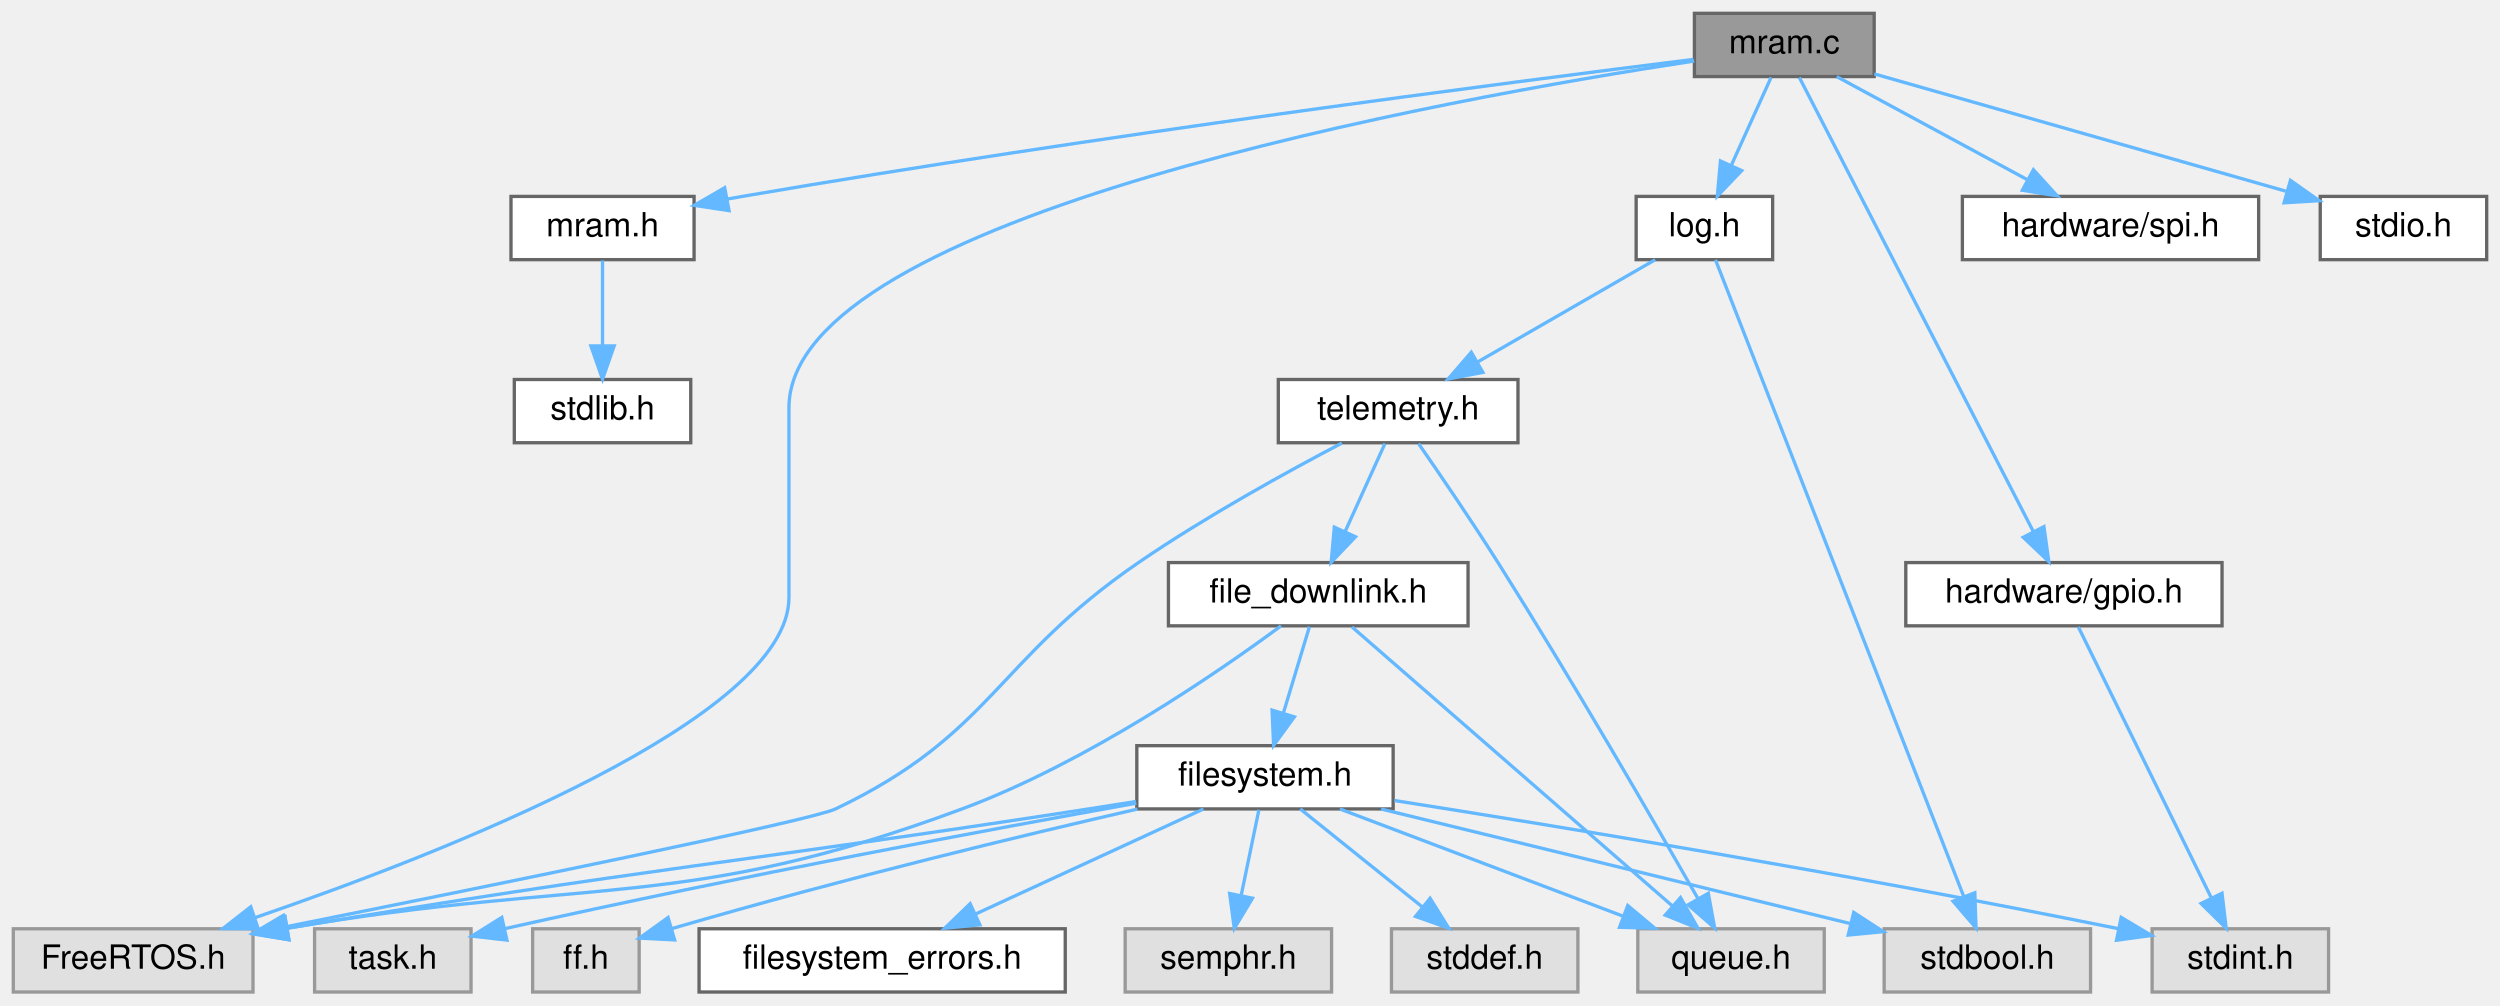
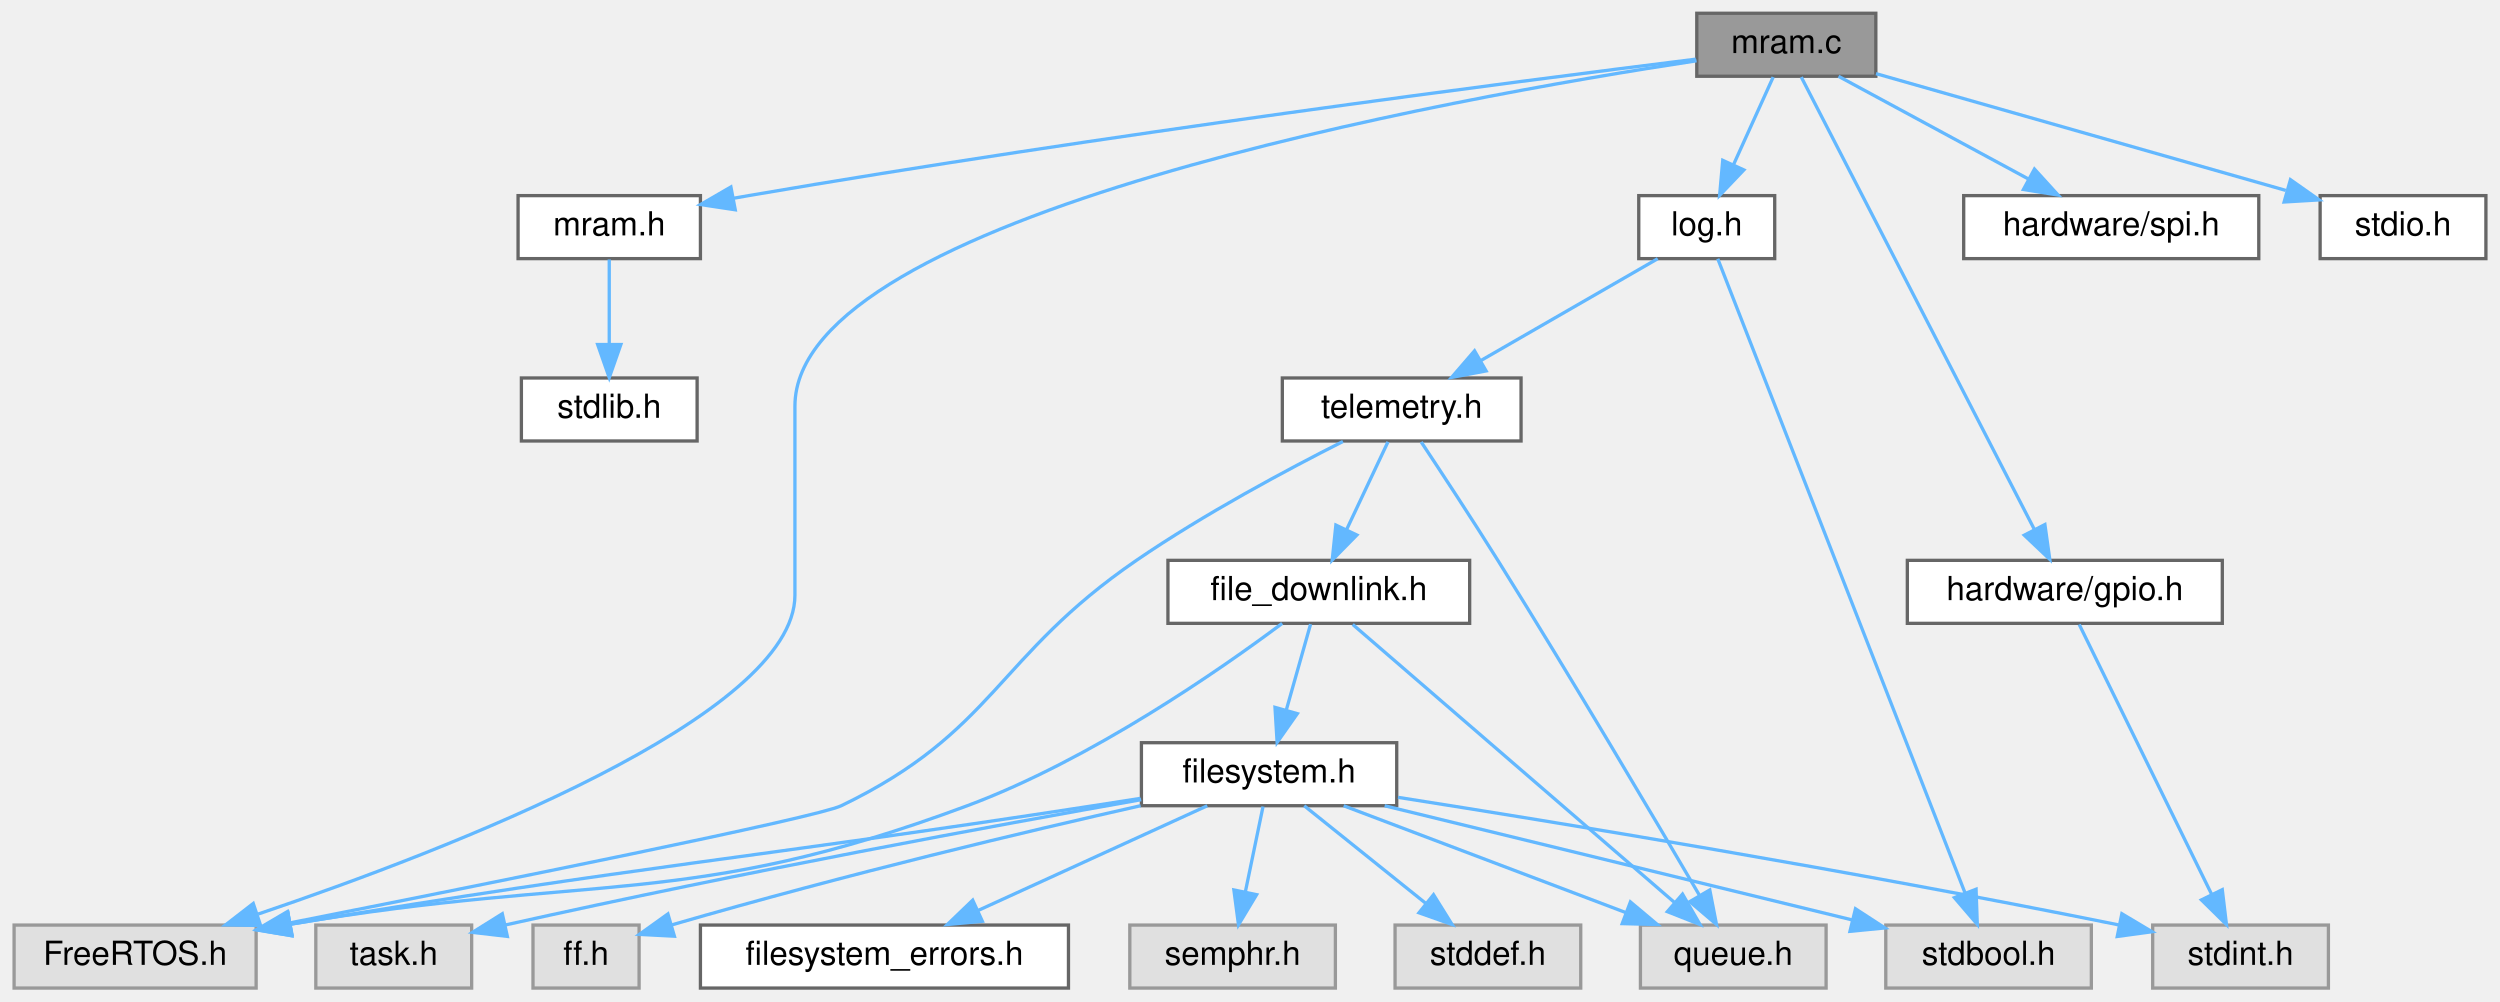
- <svg xmlns="http://www.w3.org/2000/svg" xmlns:xlink="http://www.w3.org/1999/xlink" width="751pt" height="302pt" viewBox="0.00 0.00 751.00 302.00">
+ <svg xmlns="http://www.w3.org/2000/svg" xmlns:xlink="http://www.w3.org/1999/xlink" width="754pt" height="302pt" viewBox="0.00 0.00 753.50 302.00">
  <g id="graph0" class="graph" transform="scale(1 1) rotate(0) translate(4 298)">
    <g id="Node000001" class="node">
      <g id="a_Node000001">
        <a xlink:title=" ">
-           <polygon fill="#999999" stroke="#666666" points="559,-294 505,-294 505,-275 559,-275 559,-294" />
-           <text text-anchor="middle" x="532" y="-282" font-family="Helvetica,sans-Serif" font-size="10.00">mram.c</text>
+           <polygon fill="#999999" stroke="#666666" points="561.5,-294 507.5,-294 507.5,-275 561.5,-275 561.5,-294" />
+           <text text-anchor="middle" x="534.5" y="-282" font-family="Helvetica,sans-Serif" font-size="10.00">mram.c</text>
        </a>
      </g>
    </g>
    <g id="Node000002" class="node">
      <g id="a_Node000002">
        <a xlink:href="mram_8h.html" target="_top" xlink:title="MRAM Driver.">
-           <polygon fill="white" stroke="#666666" points="204.5,-239 149.5,-239 149.5,-220 204.5,-220 204.5,-239" />
-           <text text-anchor="middle" x="177" y="-227" font-family="Helvetica,sans-Serif" font-size="10.00">mram.h</text>
+           <polygon fill="white" stroke="#666666" points="207,-239 152,-239 152,-220 207,-220 207,-239" />
+           <text text-anchor="middle" x="179.5" y="-227" font-family="Helvetica,sans-Serif" font-size="10.00">mram.h</text>
        </a>
      </g>
    </g>
    <g id="edge1_Node000001_Node000002" class="edge">
      <g id="a_edge1_Node000001_Node000002">
        <a xlink:title=" ">
-           <path fill="none" stroke="#63b8ff" d="M504.7,-280.16C450.23,-273.39 324.21,-257.11 219,-239 217.53,-238.75 216.04,-238.48 214.53,-238.21" />
-           <polygon fill="#63b8ff" stroke="#63b8ff" points="215,-234.73 204.52,-236.31 213.69,-241.61 215,-234.73" />
+           <path fill="none" stroke="#63b8ff" d="M507.2,-280.16C452.73,-273.39 326.71,-257.11 221.5,-239 220.03,-238.75 218.54,-238.48 217.03,-238.21" />
+           <polygon fill="#63b8ff" stroke="#63b8ff" points="217.5,-234.73 207.02,-236.31 216.19,-241.61 217.5,-234.73" />
        </a>
      </g>
    </g>
    <g id="Node000004" class="node">
      <g id="a_Node000004">
        <a xlink:title=" ">
-           <polygon fill="#e0e0e0" stroke="#999999" points="72,-19 0,-19 0,0 72,0 72,-19" />
-           <text text-anchor="middle" x="36" y="-7" font-family="Helvetica,sans-Serif" font-size="10.00">FreeRTOS.h</text>
+           <polygon fill="#e0e0e0" stroke="#999999" points="73,-19 0,-19 0,0 73,0 73,-19" />
+           <text text-anchor="middle" x="36.5" y="-7" font-family="Helvetica,sans-Serif" font-size="10.00">FreeRTOS.h</text>
        </a>
      </g>
    </g>
    <g id="edge3_Node000001_Node000004" class="edge">
      <g id="a_edge3_Node000001_Node000004">
        <a xlink:title=" ">
-           <path fill="none" stroke="#63b8ff" d="M504.94,-279.67C431.34,-268.49 233,-233.04 233,-175.5 233,-175.5 233,-175.5 233,-118.5 233,-82.35 129.71,-41.93 72.71,-22.37" />
-           <polygon fill="#63b8ff" stroke="#63b8ff" points="73.57,-18.97 62.98,-19.08 71.33,-25.6 73.57,-18.97" />
+           <path fill="none" stroke="#63b8ff" d="M507.44,-279.67C433.84,-268.49 235.5,-233.04 235.5,-175.5 235.5,-175.5 235.5,-175.5 235.5,-118.5 235.5,-82.07 131.16,-41.77 73.58,-22.31" />
+           <polygon fill="#63b8ff" stroke="#63b8ff" points="74.35,-18.87 63.75,-19.03 72.13,-25.51 74.35,-18.87" />
        </a>
      </g>
    </g>
    <g id="Node000005" class="node">
      <g id="a_Node000005">
        <a xlink:href="spi_8h.html" target="_top" xlink:title=" ">
-           <polygon fill="white" stroke="#666666" points="674.5,-239 585.5,-239 585.5,-220 674.5,-220 674.5,-239" />
-           <text text-anchor="middle" x="630" y="-227" font-family="Helvetica,sans-Serif" font-size="10.00">hardware/spi.h</text>
+           <polygon fill="white" stroke="#666666" points="677,-239 588,-239 588,-220 677,-220 677,-239" />
+           <text text-anchor="middle" x="632.5" y="-227" font-family="Helvetica,sans-Serif" font-size="10.00">hardware/spi.h</text>
        </a>
      </g>
    </g>
    <g id="edge4_Node000001_Node000005" class="edge">
      <g id="a_edge4_Node000001_Node000005">
        <a xlink:title=" ">
-           <path fill="none" stroke="#63b8ff" d="M547.75,-274.98C563.23,-266.61 587.09,-253.7 605.14,-243.95" />
-           <polygon fill="#63b8ff" stroke="#63b8ff" points="606.84,-247.01 613.97,-239.17 603.51,-240.85 606.84,-247.01" />
+           <path fill="none" stroke="#63b8ff" d="M550.25,-274.98C565.73,-266.61 589.59,-253.7 607.64,-243.95" />
+           <polygon fill="#63b8ff" stroke="#63b8ff" points="609.34,-247.01 616.47,-239.17 606.01,-240.85 609.34,-247.01" />
        </a>
      </g>
    </g>
    <g id="Node000006" class="node">
      <g id="a_Node000006">
        <a xlink:href="gpio_8h.html" target="_top" xlink:title=" ">
-           <polygon fill="white" stroke="#666666" points="663.5,-129 568.5,-129 568.5,-110 663.5,-110 663.5,-129" />
-           <text text-anchor="middle" x="616" y="-117" font-family="Helvetica,sans-Serif" font-size="10.00">hardware/gpio.h</text>
+           <polygon fill="white" stroke="#666666" points="666,-129 571,-129 571,-110 666,-110 666,-129" />
+           <text text-anchor="middle" x="618.5" y="-117" font-family="Helvetica,sans-Serif" font-size="10.00">hardware/gpio.h</text>
        </a>
      </g>
    </g>
    <g id="edge5_Node000001_Node000006" class="edge">
      <g id="a_edge5_Node000001_Node000006">
        <a xlink:title=" ">
-           <path fill="none" stroke="#63b8ff" d="M536.52,-274.74C549.79,-248.98 588.88,-173.13 606.81,-138.33" />
-           <polygon fill="#63b8ff" stroke="#63b8ff" points="609.99,-139.8 611.46,-129.31 603.77,-136.59 609.99,-139.8" />
+           <path fill="none" stroke="#63b8ff" d="M539.02,-274.74C552.29,-248.98 591.38,-173.13 609.31,-138.33" />
+           <polygon fill="#63b8ff" stroke="#63b8ff" points="612.49,-139.8 613.96,-129.31 606.27,-136.59 612.49,-139.8" />
        </a>
      </g>
    </g>
    <g id="Node000008" class="node">
      <g id="a_Node000008">
        <a xlink:href="log_8h.html" target="_top" xlink:title=" ">
-           <polygon fill="white" stroke="#666666" points="528.5,-239 487.5,-239 487.5,-220 528.5,-220 528.5,-239" />
-           <text text-anchor="middle" x="508" y="-227" font-family="Helvetica,sans-Serif" font-size="10.00">log.h</text>
+           <polygon fill="white" stroke="#666666" points="531,-239 490,-239 490,-220 531,-220 531,-239" />
+           <text text-anchor="middle" x="510.5" y="-227" font-family="Helvetica,sans-Serif" font-size="10.00">log.h</text>
        </a>
      </g>
    </g>
    <g id="edge7_Node000001_Node000008" class="edge">
      <g id="a_edge7_Node000001_Node000008">
        <a xlink:title=" ">
-           <path fill="none" stroke="#63b8ff" d="M528.04,-274.75C524.79,-267.57 520.08,-257.18 516.05,-248.27" />
-           <polygon fill="#63b8ff" stroke="#63b8ff" points="519.2,-246.75 511.89,-239.09 512.83,-249.64 519.2,-246.75" />
+           <path fill="none" stroke="#63b8ff" d="M530.54,-274.75C527.29,-267.57 522.58,-257.18 518.55,-248.27" />
+           <polygon fill="#63b8ff" stroke="#63b8ff" points="521.7,-246.75 514.39,-239.09 515.33,-249.64 521.7,-246.75" />
        </a>
      </g>
    </g>
    <g id="Node000019" class="node">
      <g id="a_Node000019">
        <a xlink:href="stdio_8h.html" target="_top" xlink:title=" ">
-           <polygon fill="white" stroke="#666666" points="743,-239 693,-239 693,-220 743,-220 743,-239" />
-           <text text-anchor="middle" x="718" y="-227" font-family="Helvetica,sans-Serif" font-size="10.00">stdio.h</text>
+           <polygon fill="white" stroke="#666666" points="745.5,-239 695.5,-239 695.5,-220 745.5,-220 745.5,-239" />
+           <text text-anchor="middle" x="720.5" y="-227" font-family="Helvetica,sans-Serif" font-size="10.00">stdio.h</text>
        </a>
      </g>
    </g>
    <g id="edge25_Node000001_Node000019" class="edge">
      <g id="a_edge25_Node000001_Node000019">
        <a xlink:title=" ">
-           <path fill="none" stroke="#63b8ff" d="M559.05,-275.79C591.69,-266.49 646.68,-250.82 682.65,-240.57" />
-           <polygon fill="#63b8ff" stroke="#63b8ff" points="684.05,-243.81 692.71,-237.71 682.14,-237.08 684.05,-243.81" />
+           <path fill="none" stroke="#63b8ff" d="M561.55,-275.79C594.19,-266.49 649.18,-250.82 685.15,-240.57" />
+           <polygon fill="#63b8ff" stroke="#63b8ff" points="686.55,-243.81 695.21,-237.71 684.64,-237.08 686.55,-243.81" />
        </a>
      </g>
    </g>
    <g id="Node000003" class="node">
      <g id="a_Node000003">
        <a xlink:href="stdlib_8h.html" target="_top" xlink:title=" ">
-           <polygon fill="white" stroke="#666666" points="203.5,-184 150.5,-184 150.5,-165 203.5,-165 203.5,-184" />
-           <text text-anchor="middle" x="177" y="-172" font-family="Helvetica,sans-Serif" font-size="10.00">stdlib.h</text>
+           <polygon fill="white" stroke="#666666" points="206,-184 153,-184 153,-165 206,-165 206,-184" />
+           <text text-anchor="middle" x="179.5" y="-172" font-family="Helvetica,sans-Serif" font-size="10.00">stdlib.h</text>
        </a>
      </g>
    </g>
    <g id="edge2_Node000002_Node000003" class="edge">
      <g id="a_edge2_Node000002_Node000003">
        <a xlink:title=" ">
-           <path fill="none" stroke="#63b8ff" d="M177,-219.75C177,-212.8 177,-202.85 177,-194.13" />
-           <polygon fill="#63b8ff" stroke="#63b8ff" points="180.5,-194.09 177,-184.09 173.5,-194.09 180.5,-194.09" />
+           <path fill="none" stroke="#63b8ff" d="M179.5,-219.75C179.5,-212.8 179.5,-202.85 179.5,-194.13" />
+           <polygon fill="#63b8ff" stroke="#63b8ff" points="183,-194.09 179.5,-184.09 176,-194.09 183,-194.09" />
        </a>
      </g>
    </g>
    <g id="Node000007" class="node">
      <g id="a_Node000007">
        <a xlink:title=" ">
-           <polygon fill="#e0e0e0" stroke="#999999" points="695.5,-19 642.5,-19 642.5,0 695.5,0 695.5,-19" />
-           <text text-anchor="middle" x="669" y="-7" font-family="Helvetica,sans-Serif" font-size="10.00">stdint.h</text>
+           <polygon fill="#e0e0e0" stroke="#999999" points="698,-19 645,-19 645,0 698,0 698,-19" />
+           <text text-anchor="middle" x="671.5" y="-7" font-family="Helvetica,sans-Serif" font-size="10.00">stdint.h</text>
        </a>
      </g>
    </g>
    <g id="edge6_Node000006_Node000007" class="edge">
      <g id="a_edge6_Node000006_Node000007">
        <a xlink:title=" ">
-           <path fill="none" stroke="#63b8ff" d="M620.34,-109.66C629.04,-91.93 648.77,-51.73 660.26,-28.32" />
-           <polygon fill="#63b8ff" stroke="#63b8ff" points="663.49,-29.68 664.75,-19.16 657.2,-26.59 663.49,-29.68" />
+           <path fill="none" stroke="#63b8ff" d="M622.84,-109.66C631.54,-91.93 651.27,-51.73 662.76,-28.32" />
+           <polygon fill="#63b8ff" stroke="#63b8ff" points="665.99,-29.68 667.25,-19.16 659.7,-26.59 665.99,-29.68" />
        </a>
      </g>
    </g>
    <g id="Node000009" class="node">
      <g id="a_Node000009">
        <a xlink:href="telemetry_8h.html" target="_top" xlink:title="Functions for packaging and queuing telemetry packets for sending.">
-           <polygon fill="white" stroke="#666666" points="452,-184 380,-184 380,-165 452,-165 452,-184" />
-           <text text-anchor="middle" x="416" y="-172" font-family="Helvetica,sans-Serif" font-size="10.00">telemetry.h</text>
+           <polygon fill="white" stroke="#666666" points="454.5,-184 382.5,-184 382.5,-165 454.5,-165 454.5,-184" />
+           <text text-anchor="middle" x="418.5" y="-172" font-family="Helvetica,sans-Serif" font-size="10.00">telemetry.h</text>
        </a>
      </g>
    </g>
    <g id="edge8_Node000008_Node000009" class="edge">
      <g id="a_edge8_Node000008_Node000009">
        <a xlink:title=" ">
-           <path fill="none" stroke="#63b8ff" d="M493.22,-219.98C478.82,-211.69 456.69,-198.94 439.81,-189.22" />
-           <polygon fill="#63b8ff" stroke="#63b8ff" points="441.46,-186.13 431.05,-184.17 437.97,-192.19 441.46,-186.13" />
+           <path fill="none" stroke="#63b8ff" d="M495.72,-219.98C481.32,-211.69 459.19,-198.94 442.31,-189.22" />
+           <polygon fill="#63b8ff" stroke="#63b8ff" points="443.96,-186.13 433.55,-184.17 440.47,-192.19 443.96,-186.13" />
        </a>
      </g>
    </g>
    <g id="Node000018" class="node">
      <g id="a_Node000018">
        <a xlink:title=" ">
-           <polygon fill="#e0e0e0" stroke="#999999" points="624,-19 562,-19 562,0 624,0 624,-19" />
-           <text text-anchor="middle" x="593" y="-7" font-family="Helvetica,sans-Serif" font-size="10.00">stdbool.h</text>
+           <polygon fill="#e0e0e0" stroke="#999999" points="626.5,-19 564.5,-19 564.5,0 626.5,0 626.5,-19" />
+           <text text-anchor="middle" x="595.5" y="-7" font-family="Helvetica,sans-Serif" font-size="10.00">stdbool.h</text>
        </a>
      </g>
    </g>
    <g id="edge24_Node000008_Node000018" class="edge">
      <g id="a_edge24_Node000008_Node000018">
        <a xlink:title=" ">
-           <path fill="none" stroke="#63b8ff" d="M511.33,-219.95C523.89,-187.74 568.54,-73.23 585.96,-28.55" />
-           <polygon fill="#63b8ff" stroke="#63b8ff" points="589.23,-29.81 589.6,-19.22 582.7,-27.27 589.23,-29.81" />
+           <path fill="none" stroke="#63b8ff" d="M513.83,-219.95C526.39,-187.74 571.04,-73.23 588.46,-28.55" />
+           <polygon fill="#63b8ff" stroke="#63b8ff" points="591.73,-29.81 592.1,-19.22 585.2,-27.27 591.73,-29.81" />
        </a>
      </g>
    </g>
    <g id="edge9_Node000009_Node000004" class="edge">
      <g id="a_edge9_Node000009_Node000004">
        <a xlink:title=" ">
-           <path fill="none" stroke="#63b8ff" d="M399.09,-164.89C382.96,-156.44 358.19,-142.83 338,-129 294.99,-99.54 294.05,-77.45 247,-55 239.53,-51.44 141.77,-31.58 81.97,-19.62" />
-           <polygon fill="#63b8ff" stroke="#63b8ff" points="82.49,-16.16 72,-17.63 81.12,-23.02 82.49,-16.16" />
+           <path fill="none" stroke="#63b8ff" d="M400.78,-164.85C384.19,-156.47 358.95,-143.01 338.5,-129 296.06,-99.93 295.83,-77.37 249.5,-55 242,-51.38 143.81,-31.64 83.4,-19.7" />
+           <polygon fill="#63b8ff" stroke="#63b8ff" points="83.81,-16.21 73.32,-17.71 82.45,-23.08 83.81,-16.21" />
        </a>
      </g>
    </g>
    <g id="Node000010" class="node">
      <g id="a_Node000010">
        <a xlink:title=" ">
-           <polygon fill="#e0e0e0" stroke="#999999" points="544,-19 488,-19 488,0 544,0 544,-19" />
-           <text text-anchor="middle" x="516" y="-7" font-family="Helvetica,sans-Serif" font-size="10.00">queue.h</text>
+           <polygon fill="#e0e0e0" stroke="#999999" points="546.5,-19 490.5,-19 490.5,0 546.5,0 546.5,-19" />
+           <text text-anchor="middle" x="518.5" y="-7" font-family="Helvetica,sans-Serif" font-size="10.00">queue.h</text>
        </a>
      </g>
    </g>
    <g id="edge10_Node000009_Node000010" class="edge">
      <g id="a_edge10_Node000009_Node000010">
        <a xlink:title=" ">
-           <path fill="none" stroke="#63b8ff" d="M422.13,-164.74C428.31,-155.84 438.04,-141.6 446,-129 468.33,-93.65 492.84,-51.25 506.12,-27.97" />
-           <polygon fill="#63b8ff" stroke="#63b8ff" points="509.18,-29.65 511.08,-19.23 503.1,-26.2 509.18,-29.65" />
+           <path fill="none" stroke="#63b8ff" d="M424.38,-164.7C430.31,-155.77 439.68,-141.51 447.5,-129 469.75,-93.41 494.76,-51.1 508.36,-27.89" />
+           <polygon fill="#63b8ff" stroke="#63b8ff" points="511.42,-29.59 513.44,-19.19 505.37,-26.06 511.42,-29.59" />
        </a>
      </g>
    </g>
    <g id="Node000011" class="node">
      <g id="a_Node000011">
        <a xlink:href="file__downlink_8h.html" target="_top" xlink:title=" ">
-           <polygon fill="white" stroke="#666666" points="437,-129 347,-129 347,-110 437,-110 437,-129" />
-           <text text-anchor="middle" x="392" y="-117" font-family="Helvetica,sans-Serif" font-size="10.00">file_downlink.h</text>
+           <polygon fill="white" stroke="#666666" points="439,-129 348,-129 348,-110 439,-110 439,-129" />
+           <text text-anchor="middle" x="393.5" y="-117" font-family="Helvetica,sans-Serif" font-size="10.00">file_downlink.h</text>
        </a>
      </g>
    </g>
    <g id="edge11_Node000009_Node000011" class="edge">
      <g id="a_edge11_Node000009_Node000011">
        <a xlink:title=" ">
-           <path fill="none" stroke="#63b8ff" d="M412.04,-164.75C408.79,-157.57 404.08,-147.18 400.05,-138.27" />
-           <polygon fill="#63b8ff" stroke="#63b8ff" points="403.2,-136.75 395.89,-129.09 396.83,-139.64 403.2,-136.75" />
+           <path fill="none" stroke="#63b8ff" d="M414.37,-164.75C410.99,-157.57 406.08,-147.18 401.88,-138.27" />
+           <polygon fill="#63b8ff" stroke="#63b8ff" points="404.98,-136.64 397.55,-129.09 398.65,-139.63 404.98,-136.64" />
        </a>
      </g>
    </g>
    <g id="edge12_Node000011_Node000004" class="edge">
      <g id="a_edge12_Node000011_Node000004">
        <a xlink:title=" ">
-           <path fill="none" stroke="#63b8ff" d="M380.82,-109.99C362.09,-96.16 322.67,-68.97 285,-55 201.63,-24.08 173.49,-34.74 82.27,-19.16" />
-           <polygon fill="#63b8ff" stroke="#63b8ff" points="82.8,-15.7 72.34,-17.4 81.58,-22.59 82.8,-15.7" />
+           <path fill="none" stroke="#63b8ff" d="M382.45,-109.98C363.91,-96.13 324.89,-68.92 287.5,-55 203.37,-23.68 174.89,-34.79 83.3,-19.25" />
+           <polygon fill="#63b8ff" stroke="#63b8ff" points="83.78,-15.78 73.33,-17.5 82.57,-22.68 83.78,-15.78" />
        </a>
      </g>
    </g>
    <g id="edge13_Node000011_Node000010" class="edge">
      <g id="a_edge13_Node000011_Node000010">
        <a xlink:title=" ">
-           <path fill="none" stroke="#63b8ff" d="M402.15,-109.66C423.23,-91.3 472.01,-48.81 498.36,-25.87" />
-           <polygon fill="#63b8ff" stroke="#63b8ff" points="500.82,-28.37 506.06,-19.16 496.22,-23.09 500.82,-28.37" />
+           <path fill="none" stroke="#63b8ff" d="M403.73,-109.66C424.99,-91.3 474.16,-48.81 500.71,-25.87" />
+           <polygon fill="#63b8ff" stroke="#63b8ff" points="503.2,-28.34 508.48,-19.16 498.62,-23.05 503.2,-28.34" />
        </a>
      </g>
    </g>
    <g id="Node000012" class="node">
      <g id="a_Node000012">
        <a xlink:href="filesystem_8h.html" target="_top" xlink:title="Handles file system operations and management.">
-           <polygon fill="white" stroke="#666666" points="414.5,-74 337.5,-74 337.5,-55 414.5,-55 414.5,-74" />
-           <text text-anchor="middle" x="376" y="-62" font-family="Helvetica,sans-Serif" font-size="10.00">filesystem.h</text>
+           <polygon fill="white" stroke="#666666" points="417,-74 340,-74 340,-55 417,-55 417,-74" />
+           <text text-anchor="middle" x="378.5" y="-62" font-family="Helvetica,sans-Serif" font-size="10.00">filesystem.h</text>
        </a>
      </g>
    </g>
    <g id="edge14_Node000011_Node000012" class="edge">
      <g id="a_edge14_Node000011_Node000012">
        <a xlink:title=" ">
-           <path fill="none" stroke="#63b8ff" d="M389.36,-109.75C387.24,-102.72 384.19,-92.62 381.54,-83.84" />
-           <polygon fill="#63b8ff" stroke="#63b8ff" points="384.83,-82.65 378.59,-74.09 378.13,-84.67 384.83,-82.65" />
+           <path fill="none" stroke="#63b8ff" d="M391.02,-109.75C389.04,-102.72 386.18,-92.62 383.69,-83.84" />
+           <polygon fill="#63b8ff" stroke="#63b8ff" points="387.02,-82.76 380.93,-74.09 380.29,-84.66 387.02,-82.76" />
        </a>
      </g>
    </g>
    <g id="edge15_Node000012_Node000004" class="edge">
      <g id="a_edge15_Node000012_Node000004">
        <a xlink:title=" ">
-           <path fill="none" stroke="#63b8ff" d="M337.22,-57.23C332.43,-56.47 327.6,-55.71 323,-55 218.69,-38.88 189.89,-37.18 82.29,-19.16" />
-           <polygon fill="#63b8ff" stroke="#63b8ff" points="82.77,-15.7 72.33,-17.49 81.61,-22.6 82.77,-15.7" />
+           <path fill="none" stroke="#63b8ff" d="M339.72,-57.22C334.93,-56.47 330.11,-55.71 325.5,-55 220.33,-38.81 191.28,-37.26 83.31,-19.25" />
+           <polygon fill="#63b8ff" stroke="#63b8ff" points="83.76,-15.78 73.32,-17.58 82.6,-22.68 83.76,-15.78" />
        </a>
      </g>
    </g>
    <g id="edge22_Node000012_Node000007" class="edge">
      <g id="a_edge22_Node000012_Node000007">
        <a xlink:title=" ">
-           <path fill="none" stroke="#63b8ff" d="M414.89,-57.52C463.42,-49.88 549.18,-35.86 632.43,-19.01" />
-           <polygon fill="#63b8ff" stroke="#63b8ff" points="633.2,-22.42 642.3,-16.99 631.81,-15.56 633.2,-22.42" />
+           <path fill="none" stroke="#63b8ff" d="M417.39,-57.52C465.92,-49.88 551.68,-35.86 634.93,-19.01" />
+           <polygon fill="#63b8ff" stroke="#63b8ff" points="635.7,-22.42 644.8,-16.99 634.31,-15.56 635.7,-22.42" />
        </a>
      </g>
    </g>
    <g id="edge16_Node000012_Node000010" class="edge">
      <g id="a_edge16_Node000012_Node000010">
        <a xlink:title=" ">
-           <path fill="none" stroke="#63b8ff" d="M398.49,-54.98C421.52,-46.27 457.54,-32.63 483.63,-22.75" />
-           <polygon fill="#63b8ff" stroke="#63b8ff" points="484.98,-25.98 493.1,-19.17 482.51,-19.44 484.98,-25.98" />
+           <path fill="none" stroke="#63b8ff" d="M400.99,-54.98C424.02,-46.27 460.04,-32.63 486.13,-22.75" />
+           <polygon fill="#63b8ff" stroke="#63b8ff" points="487.48,-25.98 495.6,-19.17 485.01,-19.44 487.48,-25.98" />
        </a>
      </g>
    </g>
    <g id="Node000013" class="node">
      <g id="a_Node000013">
        <a xlink:title=" ">
-           <polygon fill="#e0e0e0" stroke="#999999" points="137.5,-19 90.5,-19 90.5,0 137.5,0 137.5,-19" />
-           <text text-anchor="middle" x="114" y="-7" font-family="Helvetica,sans-Serif" font-size="10.00">task.h</text>
+           <polygon fill="#e0e0e0" stroke="#999999" points="138,-19 91,-19 91,0 138,0 138,-19" />
+           <text text-anchor="middle" x="114.5" y="-7" font-family="Helvetica,sans-Serif" font-size="10.00">task.h</text>
        </a>
      </g>
    </g>
    <g id="edge17_Node000012_Node000013" class="edge">
      <g id="a_edge17_Node000012_Node000013">
        <a xlink:title=" ">
-           <path fill="none" stroke="#63b8ff" d="M337.36,-56.72C293.68,-48.9 220.22,-35.26 147.54,-19.01" />
-           <polygon fill="#63b8ff" stroke="#63b8ff" points="148.28,-15.58 137.75,-16.8 146.74,-22.41 148.28,-15.58" />
+           <path fill="none" stroke="#63b8ff" d="M339.93,-56.82C295.92,-49.04 221.58,-35.38 148.13,-19.02" />
+           <polygon fill="#63b8ff" stroke="#63b8ff" points="148.77,-15.58 138.25,-16.8 147.24,-22.41 148.77,-15.58" />
        </a>
      </g>
    </g>
    <g id="Node000014" class="node">
      <g id="a_Node000014">
        <a xlink:title=" ">
-           <polygon fill="#e0e0e0" stroke="#999999" points="188,-19 156,-19 156,0 188,0 188,-19" />
-           <text text-anchor="middle" x="172" y="-7" font-family="Helvetica,sans-Serif" font-size="10.00">ff.h</text>
+           <polygon fill="#e0e0e0" stroke="#999999" points="188.5,-19 156.5,-19 156.5,0 188.5,0 188.5,-19" />
+           <text text-anchor="middle" x="172.5" y="-7" font-family="Helvetica,sans-Serif" font-size="10.00">ff.h</text>
        </a>
      </g>
    </g>
    <g id="edge18_Node000012_Node000014" class="edge">
      <g id="a_edge18_Node000012_Node000014">
        <a xlink:title=" ">
-           <path fill="none" stroke="#63b8ff" d="M337.69,-54.96C303.34,-47.08 251.39,-34.64 197.75,-19.03" />
-           <polygon fill="#63b8ff" stroke="#63b8ff" points="198.66,-15.65 188.07,-16.19 196.68,-22.37 198.66,-15.65" />
+           <path fill="none" stroke="#63b8ff" d="M339.76,-55C305.01,-47.15 252.48,-34.72 198.34,-19.05" />
+           <polygon fill="#63b8ff" stroke="#63b8ff" points="199.15,-15.64 188.57,-16.19 197.19,-22.36 199.15,-15.64" />
        </a>
      </g>
    </g>
    <g id="Node000015" class="node">
      <g id="a_Node000015">
        <a xlink:href="filesystem__errors_8h.html" target="_top" xlink:title=" ">
-           <polygon fill="white" stroke="#666666" points="316,-19 206,-19 206,0 316,0 316,-19" />
-           <text text-anchor="middle" x="261" y="-7" font-family="Helvetica,sans-Serif" font-size="10.00">filesystem_errors.h</text>
+           <polygon fill="white" stroke="#666666" points="318,-19 207,-19 207,0 318,0 318,-19" />
+           <text text-anchor="middle" x="262.5" y="-7" font-family="Helvetica,sans-Serif" font-size="10.00">filesystem_errors.h</text>
        </a>
      </g>
    </g>
    <g id="edge19_Node000012_Node000015" class="edge">
      <g id="a_edge19_Node000012_Node000015">
        <a xlink:title=" ">
-           <path fill="none" stroke="#63b8ff" d="M357.52,-54.98C339.02,-46.46 310.32,-33.23 289.02,-23.41" />
-           <polygon fill="#63b8ff" stroke="#63b8ff" points="290.36,-20.18 279.81,-19.17 287.43,-26.53 290.36,-20.18" />
+           <path fill="none" stroke="#63b8ff" d="M359.86,-54.98C341.2,-46.46 312.25,-33.23 290.76,-23.41" />
+           <polygon fill="#63b8ff" stroke="#63b8ff" points="292.03,-20.14 281.48,-19.17 289.12,-26.51 292.03,-20.14" />
        </a>
      </g>
    </g>
    <g id="Node000016" class="node">
      <g id="a_Node000016">
        <a xlink:title=" ">
-           <polygon fill="#e0e0e0" stroke="#999999" points="396,-19 334,-19 334,0 396,0 396,-19" />
-           <text text-anchor="middle" x="365" y="-7" font-family="Helvetica,sans-Serif" font-size="10.00">semphr.h</text>
+           <polygon fill="#e0e0e0" stroke="#999999" points="398.5,-19 336.5,-19 336.5,0 398.5,0 398.5,-19" />
+           <text text-anchor="middle" x="367.5" y="-7" font-family="Helvetica,sans-Serif" font-size="10.00">semphr.h</text>
        </a>
      </g>
    </g>
    <g id="edge20_Node000012_Node000016" class="edge">
      <g id="a_edge20_Node000012_Node000016">
        <a xlink:title=" ">
-           <path fill="none" stroke="#63b8ff" d="M374.18,-54.75C372.74,-47.8 370.68,-37.85 368.87,-29.13" />
-           <polygon fill="#63b8ff" stroke="#63b8ff" points="372.24,-28.17 366.78,-19.09 365.39,-29.59 372.24,-28.17" />
+           <path fill="none" stroke="#63b8ff" d="M376.68,-54.75C375.24,-47.8 373.18,-37.85 371.37,-29.13" />
+           <polygon fill="#63b8ff" stroke="#63b8ff" points="374.74,-28.17 369.28,-19.09 367.89,-29.59 374.74,-28.17" />
        </a>
      </g>
    </g>
    <g id="Node000017" class="node">
      <g id="a_Node000017">
        <a xlink:title=" ">
-           <polygon fill="#e0e0e0" stroke="#999999" points="470,-19 414,-19 414,0 470,0 470,-19" />
-           <text text-anchor="middle" x="442" y="-7" font-family="Helvetica,sans-Serif" font-size="10.00">stddef.h</text>
+           <polygon fill="#e0e0e0" stroke="#999999" points="472.5,-19 416.5,-19 416.5,0 472.5,0 472.5,-19" />
+           <text text-anchor="middle" x="444.5" y="-7" font-family="Helvetica,sans-Serif" font-size="10.00">stddef.h</text>
        </a>
      </g>
    </g>
    <g id="edge21_Node000012_Node000017" class="edge">
      <g id="a_edge21_Node000012_Node000017">
        <a xlink:title=" ">
-           <path fill="none" stroke="#63b8ff" d="M386.6,-54.98C396.46,-47.07 411.35,-35.11 423.22,-25.58" />
-           <polygon fill="#63b8ff" stroke="#63b8ff" points="425.6,-28.16 431.2,-19.17 421.21,-22.7 425.6,-28.16" />
+           <path fill="none" stroke="#63b8ff" d="M389.1,-54.98C398.96,-47.07 413.85,-35.11 425.72,-25.58" />
+           <polygon fill="#63b8ff" stroke="#63b8ff" points="428.1,-28.16 433.7,-19.17 423.71,-22.7 428.1,-28.16" />
        </a>
      </g>
    </g>
    <g id="edge23_Node000012_Node000018" class="edge">
      <g id="a_edge23_Node000012_Node000018">
        <a xlink:title=" ">
-           <path fill="none" stroke="#63b8ff" d="M410.86,-54.98C449.3,-45.6 511.08,-30.51 551.86,-20.55" />
-           <polygon fill="#63b8ff" stroke="#63b8ff" points="552.86,-23.91 561.74,-18.13 551.2,-17.11 552.86,-23.91" />
+           <path fill="none" stroke="#63b8ff" d="M413.36,-54.98C451.8,-45.6 513.58,-30.51 554.36,-20.55" />
+           <polygon fill="#63b8ff" stroke="#63b8ff" points="555.36,-23.91 564.24,-18.13 553.7,-17.11 555.36,-23.91" />
        </a>
      </g>
    </g>
  </g>
</svg>
